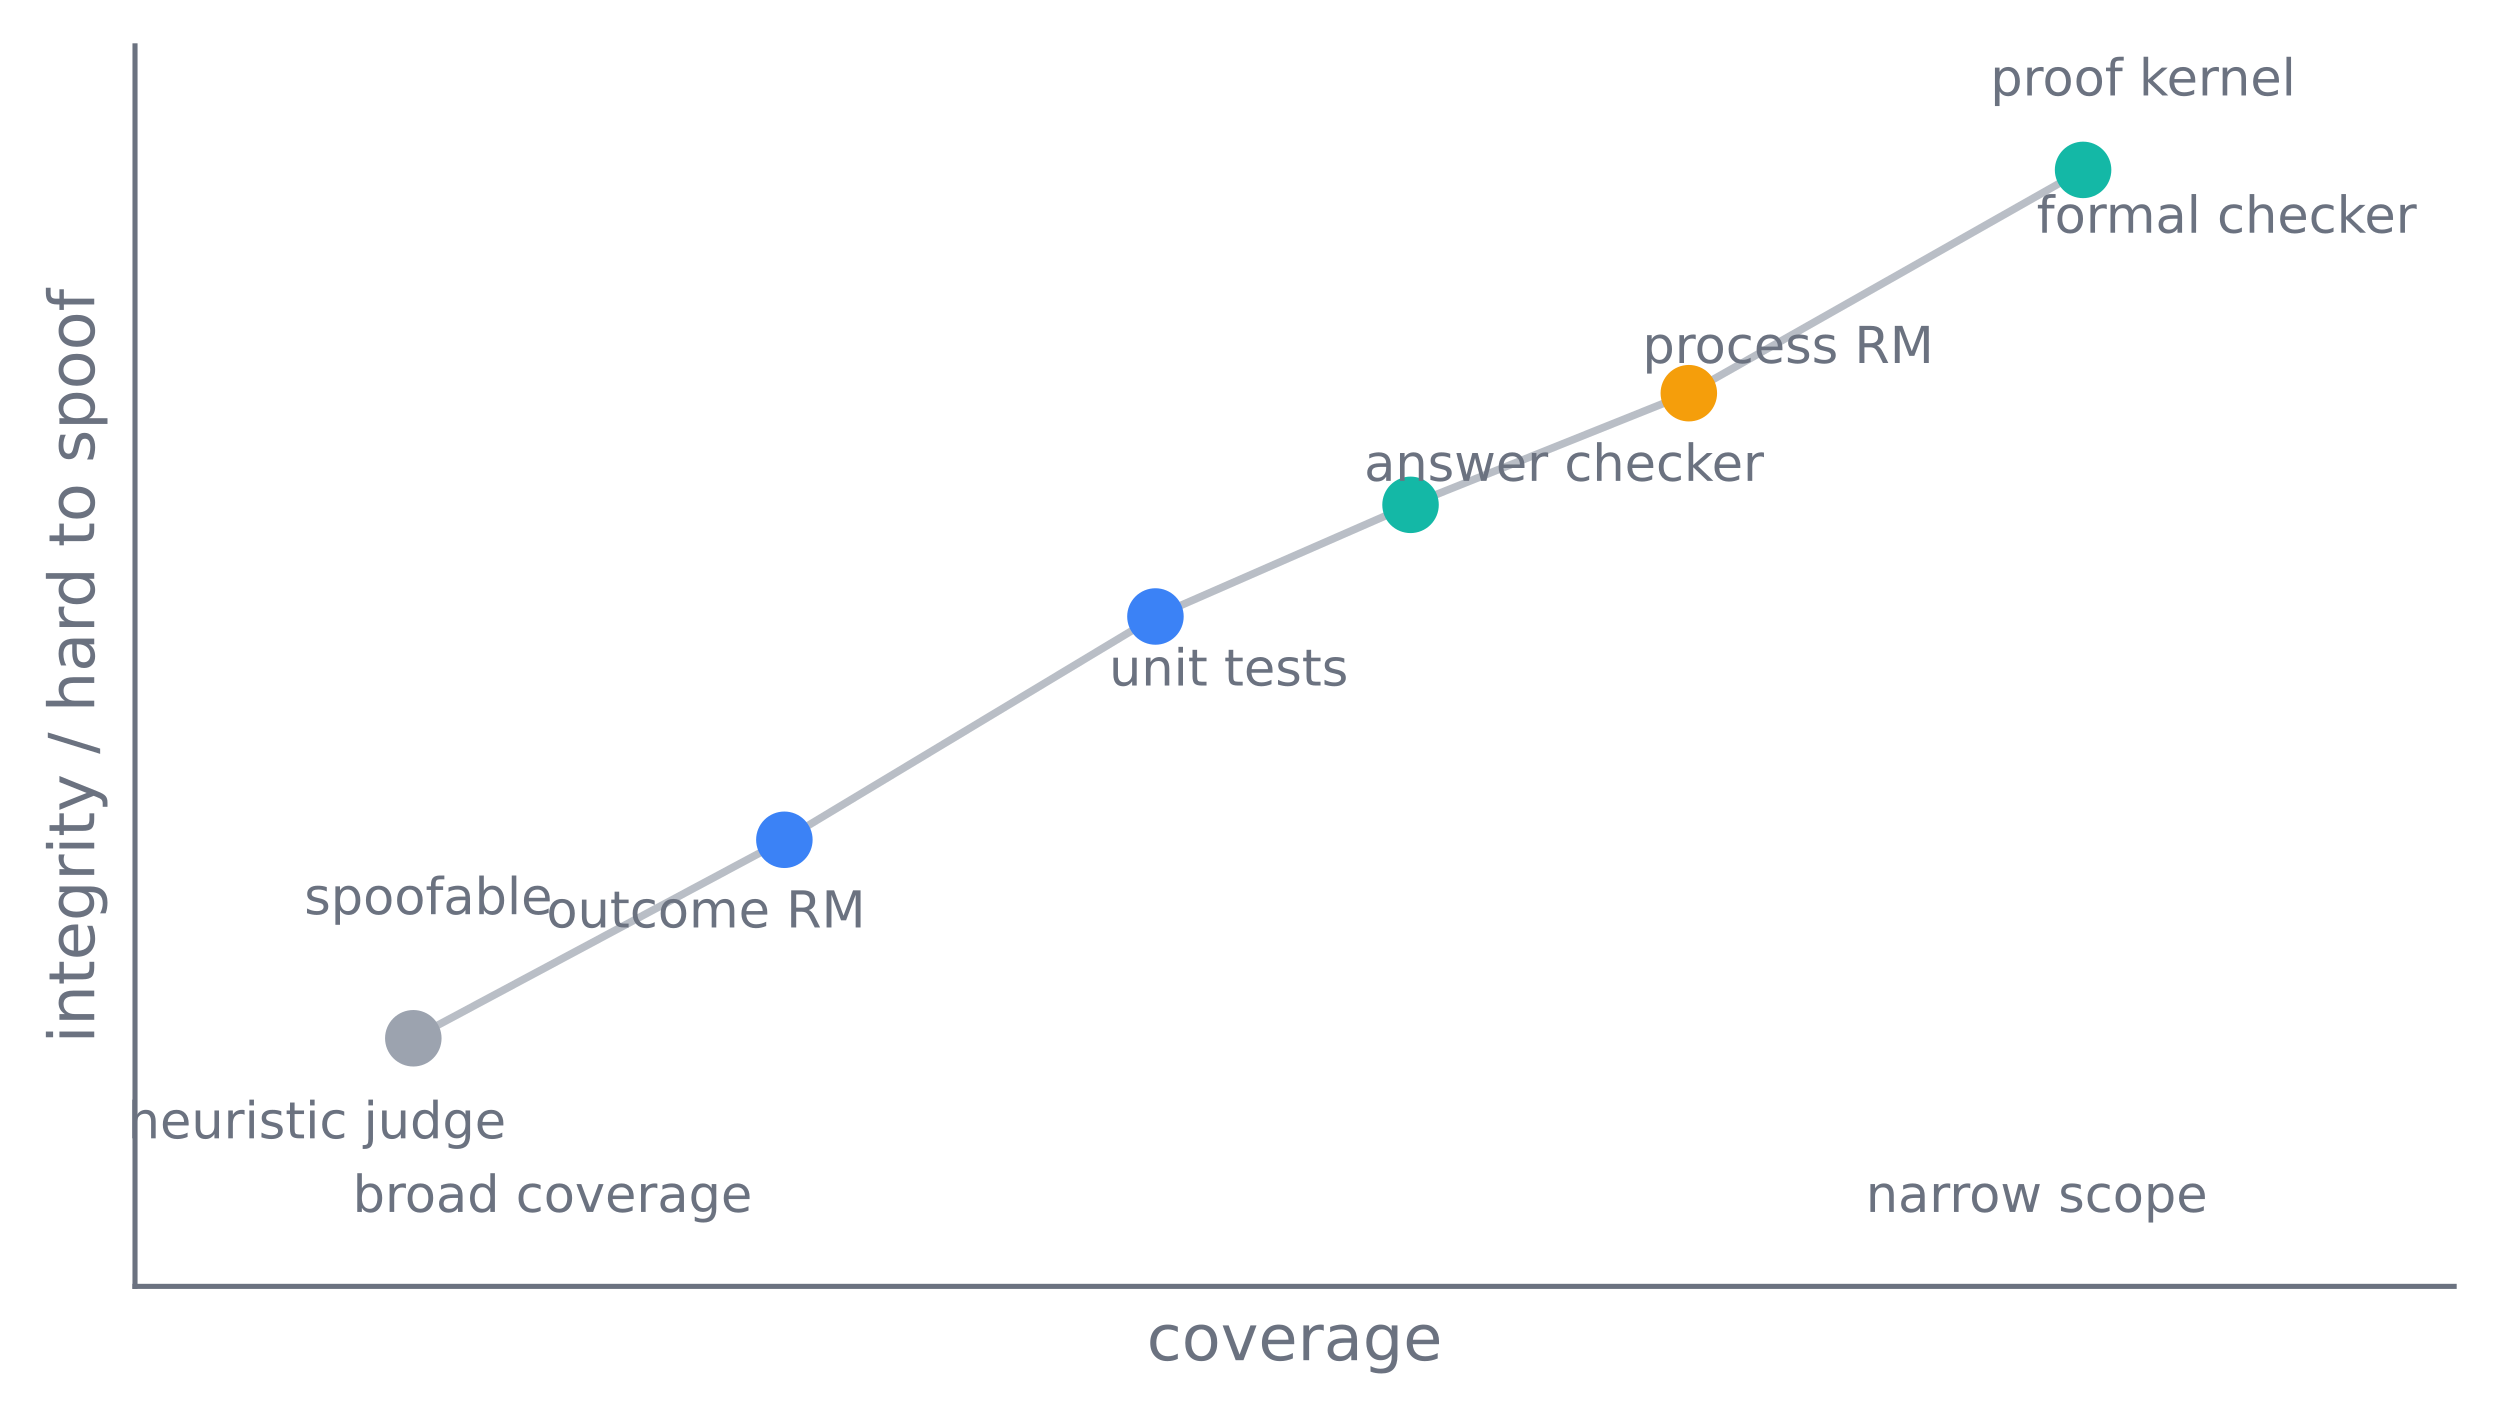
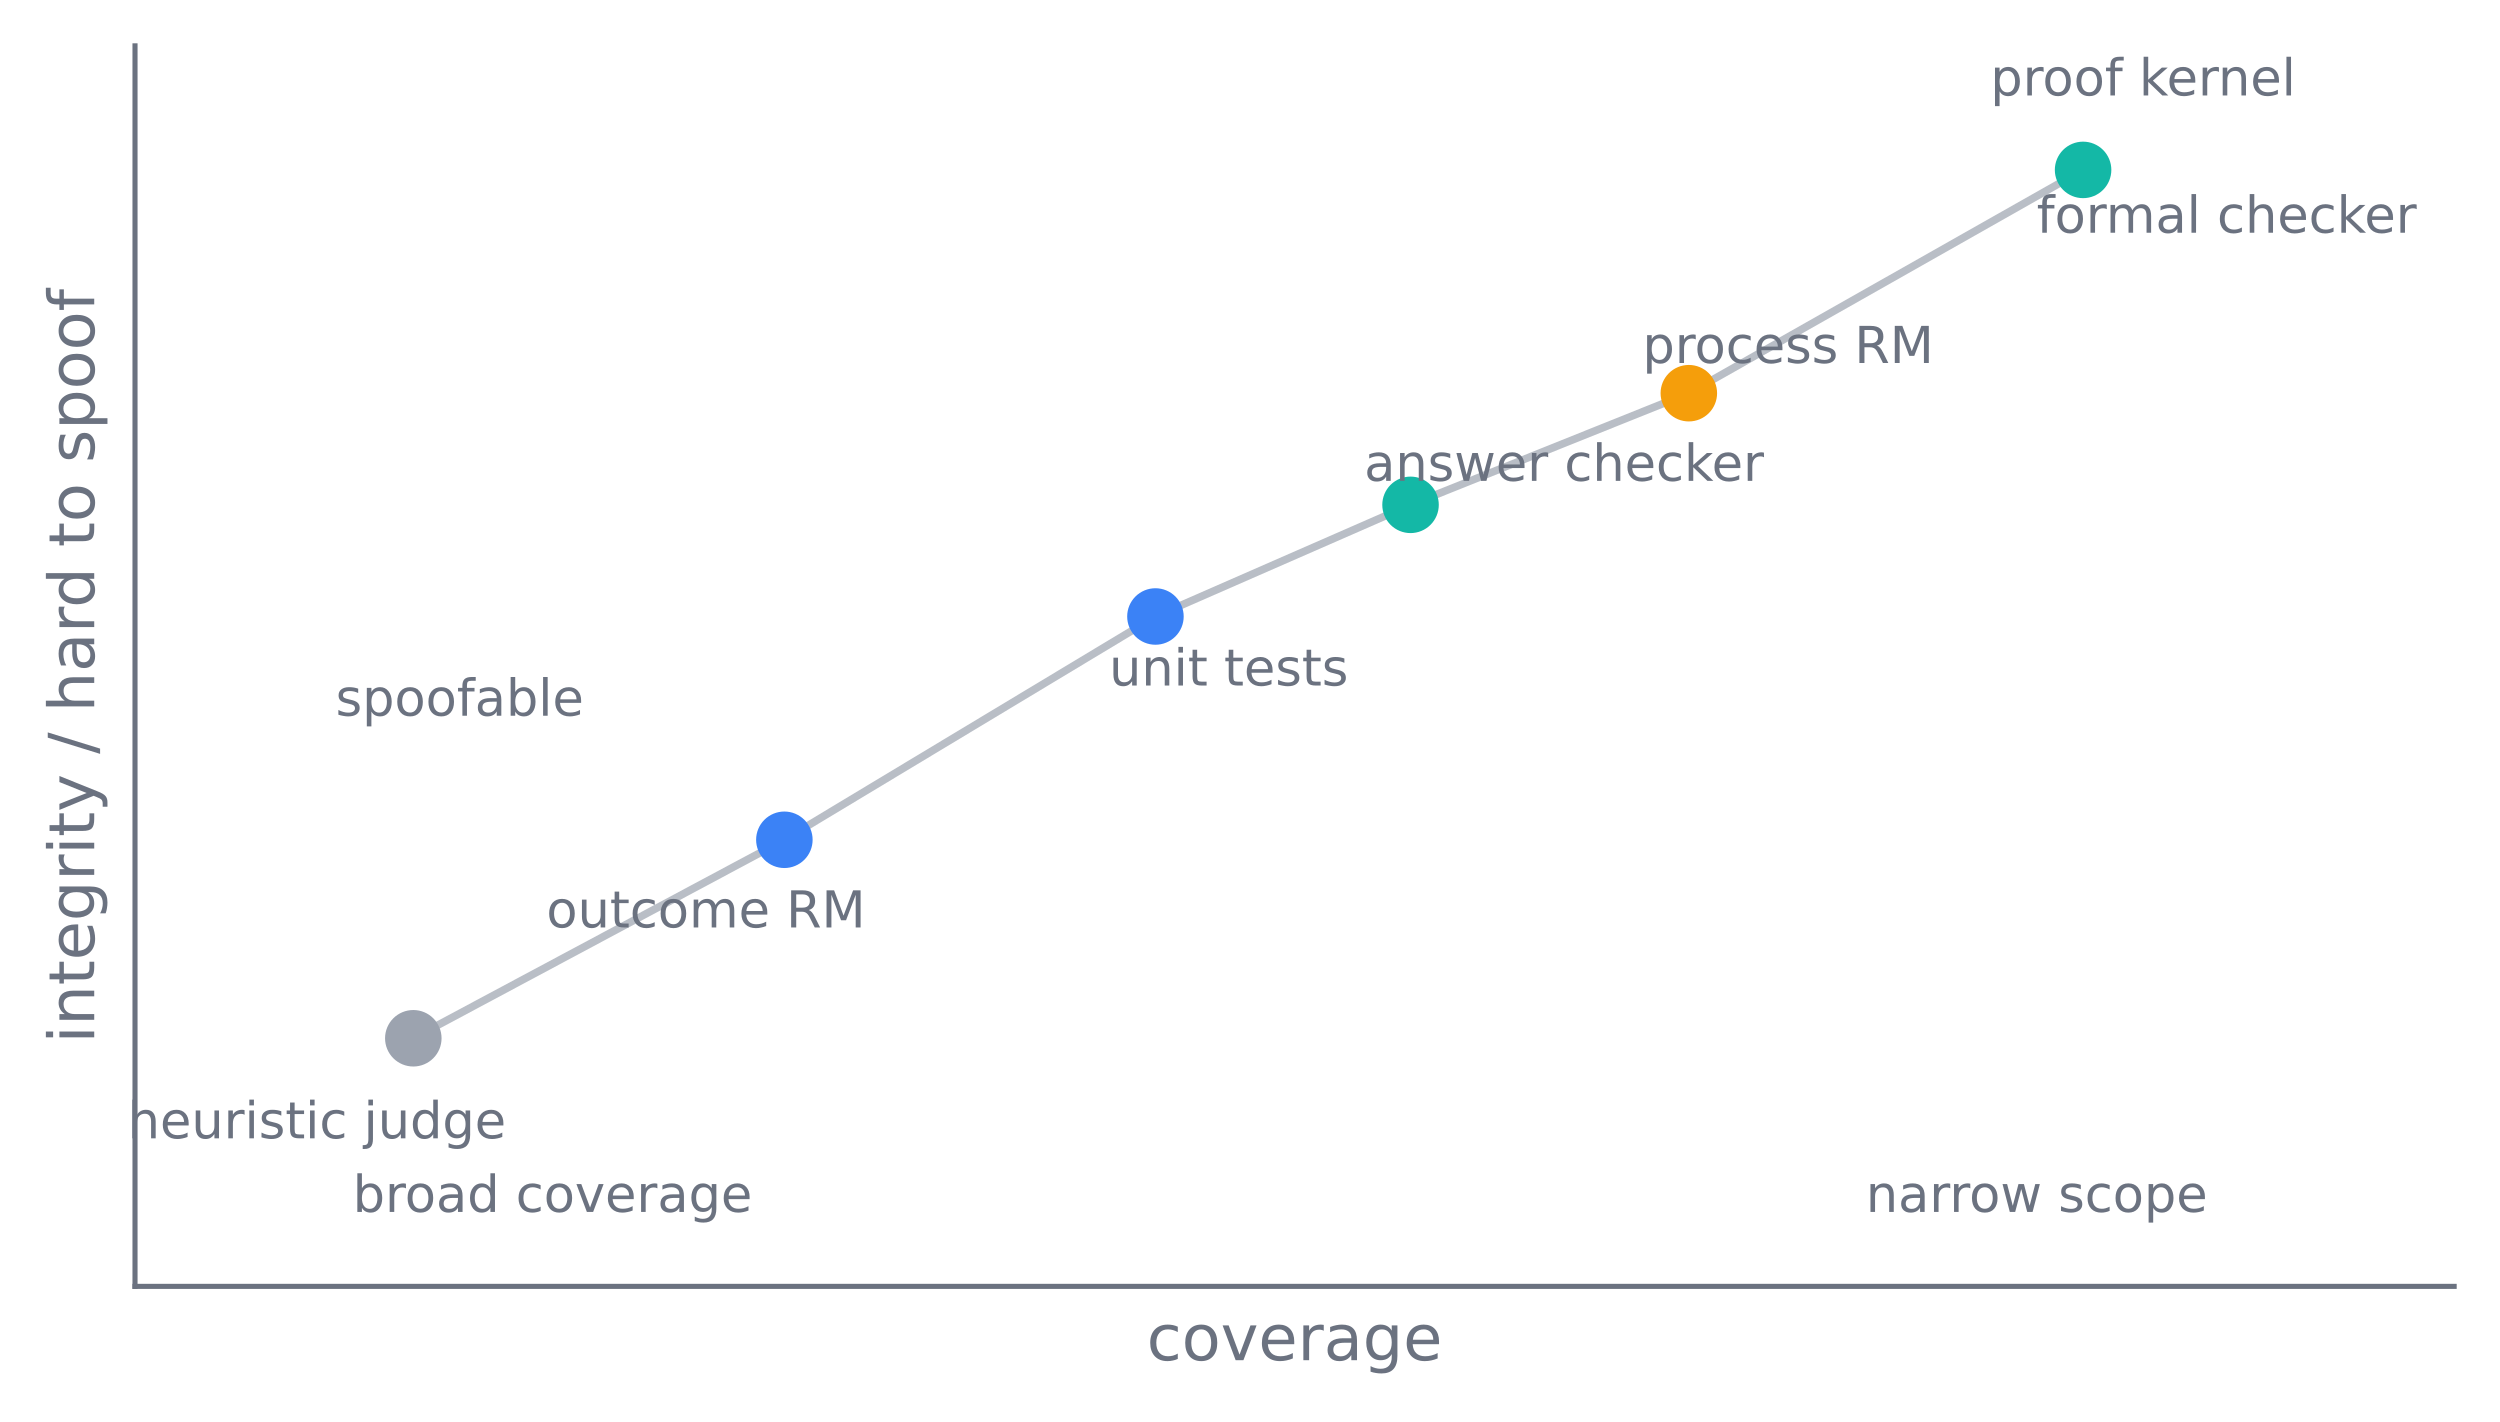
<svg xmlns="http://www.w3.org/2000/svg" xmlns:xlink="http://www.w3.org/1999/xlink" width="392.578pt" height="223.2pt" viewBox="0 0 392.578 223.2" version="1.1">
  <defs>
    <style type="text/css">*{stroke-linejoin: round; stroke-linecap: butt}</style>
  </defs>
  <g id="figure_1">
    <g id="patch_1">
      <path d="M -0 223.2 L 392.578 223.2 L 392.578 -0 L -0 -0 L -0 223.2 z " style="fill: none" />
    </g>
    <g id="axes_1">
      <g id="patch_2">
        <path d="M 21.201 202 L 385.378 202 L 385.378 7.2 L 21.201 7.2 L 21.201 202 z " style="fill: none" />
      </g>
      <g id="matplotlib.axis_1">
        <g id="text_1">
-           <g style="fill: #6b7280" transform="translate(180.0744 213.5977) scale(0.1 -0.1)">
-             <defs>
-               <path id="DejaVuSans-46" d="M 3122 3366 L 3122 2828 Q 2878 2963 2633 3030 Q 2388 3097 2138 3097 Q 1578 3097 1268 2742 Q 959 2388 959 1747 Q 959 1106 1268 751 Q 1578 397 2138 397 Q 2388 397 2633 464 Q 2878 531 3122 666 L 3122 134 Q 2881 22 2623 -34 Q 2366 -91 2075 -91 Q 1284 -91 818 406 Q 353 903 353 1747 Q 353 2603 823 3093 Q 1294 3584 2113 3584 Q 2378 3584 2631 3529 Q 2884 3475 3122 3366 z " transform="scale(0.015625)" />
-               <path id="DejaVuSans-52" d="M 1959 3097 Q 1497 3097 1228 2736 Q 959 2375 959 1747 Q 959 1119 1226 758 Q 1494 397 1959 397 Q 2419 397 2687 759 Q 2956 1122 2956 1747 Q 2956 2369 2687 2733 Q 2419 3097 1959 3097 z M 1959 3584 Q 2709 3584 3137 3096 Q 3566 2609 3566 1747 Q 3566 888 3137 398 Q 2709 -91 1959 -91 Q 1206 -91 779 398 Q 353 888 353 1747 Q 353 2609 779 3096 Q 1206 3584 1959 3584 z " transform="scale(0.015625)" />
-               <path id="DejaVuSans-59" d="M 191 3500 L 800 3500 L 1894 563 L 2988 3500 L 3597 3500 L 2284 0 L 1503 0 L 191 3500 z " transform="scale(0.015625)" />
-               <path id="DejaVuSans-48" d="M 3597 1894 L 3597 1613 L 953 1613 Q 991 1019 1311 708 Q 1631 397 2203 397 Q 2534 397 2845 478 Q 3156 559 3463 722 L 3463 178 Q 3153 47 2828 -22 Q 2503 -91 2169 -91 Q 1331 -91 842 396 Q 353 884 353 1716 Q 353 2575 817 3079 Q 1281 3584 2069 3584 Q 2775 3584 3186 3129 Q 3597 2675 3597 1894 z M 3022 2063 Q 3016 2534 2758 2815 Q 2500 3097 2075 3097 Q 1594 3097 1305 2825 Q 1016 2553 972 2059 L 3022 2063 z " transform="scale(0.015625)" />
-               <path id="DejaVuSans-55" d="M 2631 2963 Q 2534 3019 2420 3045 Q 2306 3072 2169 3072 Q 1681 3072 1420 2755 Q 1159 2438 1159 1844 L 1159 0 L 581 0 L 581 3500 L 1159 3500 L 1159 2956 Q 1341 3275 1631 3429 Q 1922 3584 2338 3584 Q 2397 3584 2469 3576 Q 2541 3569 2628 3553 L 2631 2963 z " transform="scale(0.015625)" />
-               <path id="DejaVuSans-44" d="M 2194 1759 Q 1497 1759 1228 1600 Q 959 1441 959 1056 Q 959 750 1161 570 Q 1363 391 1709 391 Q 2188 391 2477 730 Q 2766 1069 2766 1631 L 2766 1759 L 2194 1759 z M 3341 1997 L 3341 0 L 2766 0 L 2766 531 Q 2569 213 2275 61 Q 1981 -91 1556 -91 Q 1019 -91 701 211 Q 384 513 384 1019 Q 384 1609 779 1909 Q 1175 2209 1959 2209 L 2766 2209 L 2766 2266 Q 2766 2663 2505 2880 Q 2244 3097 1772 3097 Q 1472 3097 1187 3025 Q 903 2953 641 2809 L 641 3341 Q 956 3463 1253 3523 Q 1550 3584 1831 3584 Q 2591 3584 2966 3190 Q 3341 2797 3341 1997 z " transform="scale(0.015625)" />
-               <path id="DejaVuSans-4a" d="M 2906 1791 Q 2906 2416 2648 2759 Q 2391 3103 1925 3103 Q 1463 3103 1205 2759 Q 947 2416 947 1791 Q 947 1169 1205 825 Q 1463 481 1925 481 Q 2391 481 2648 825 Q 2906 1169 2906 1791 z M 3481 434 Q 3481 -459 3084 -895 Q 2688 -1331 1869 -1331 Q 1566 -1331 1297 -1286 Q 1028 -1241 775 -1147 L 775 -588 Q 1028 -725 1275 -790 Q 1522 -856 1778 -856 Q 2344 -856 2625 -561 Q 2906 -266 2906 331 L 2906 616 Q 2728 306 2450 153 Q 2172 0 1784 0 Q 1141 0 747 490 Q 353 981 353 1791 Q 353 2603 747 3093 Q 1141 3584 1784 3584 Q 2172 3584 2450 3431 Q 2728 3278 2906 2969 L 2906 3500 L 3481 3500 L 3481 434 z " transform="scale(0.015625)" />
-             </defs>
-             <use xlink:href="#DejaVuSans-46" />
-             <use xlink:href="#DejaVuSans-52" transform="translate(54.98438 0)" />
-             <use xlink:href="#DejaVuSans-59" transform="translate(116.1719 0)" />
-             <use xlink:href="#DejaVuSans-48" transform="translate(175.3594 0)" />
-             <use xlink:href="#DejaVuSans-55" transform="translate(236.8906 0)" />
-             <use xlink:href="#DejaVuSans-44" transform="translate(278 0)" />
-             <use xlink:href="#DejaVuSans-4a" transform="translate(339.2812 0)" />
-             <use xlink:href="#DejaVuSans-48" transform="translate(402.7656 0)" />
-           </g>
+           <text style="font-size: 10px; font-family: 'DejaVu Sans', 'Bitstream Vera Sans', 'Computer Modern Sans Serif', 'Lucida Grande', 'Verdana', 'Geneva', 'Lucid', 'Arial', 'Helvetica', 'Avant Garde', sans-serif; text-anchor: middle; fill: #6b7280" x="203.289" y="213.598" transform="rotate(-0 203.2892 213.5977)">coverage</text>
        </g>
      </g>
      <g id="matplotlib.axis_2">
        <g id="text_2">
-           <g style="fill: #6b7280" transform="translate(14.79844 163.8258) rotate(-90) scale(0.1 -0.1)">
-             <defs>
-               <path id="DejaVuSans-4c" d="M 603 3500 L 1178 3500 L 1178 0 L 603 0 L 603 3500 z M 603 4863 L 1178 4863 L 1178 4134 L 603 4134 L 603 4863 z " transform="scale(0.015625)" />
-               <path id="DejaVuSans-51" d="M 3513 2113 L 3513 0 L 2938 0 L 2938 2094 Q 2938 2591 2744 2837 Q 2550 3084 2163 3084 Q 1697 3084 1428 2787 Q 1159 2491 1159 1978 L 1159 0 L 581 0 L 581 3500 L 1159 3500 L 1159 2956 Q 1366 3272 1645 3428 Q 1925 3584 2291 3584 Q 2894 3584 3203 3211 Q 3513 2838 3513 2113 z " transform="scale(0.015625)" />
-               <path id="DejaVuSans-57" d="M 1172 4494 L 1172 3500 L 2356 3500 L 2356 3053 L 1172 3053 L 1172 1153 Q 1172 725 1289 603 Q 1406 481 1766 481 L 2356 481 L 2356 0 L 1766 0 Q 1100 0 847 248 Q 594 497 594 1153 L 594 3053 L 172 3053 L 172 3500 L 594 3500 L 594 4494 L 1172 4494 z " transform="scale(0.015625)" />
-               <path id="DejaVuSans-5c" d="M 2059 -325 Q 1816 -950 1584 -1140 Q 1353 -1331 966 -1331 L 506 -1331 L 506 -850 L 844 -850 Q 1081 -850 1212 -737 Q 1344 -625 1503 -206 L 1606 56 L 191 3500 L 800 3500 L 1894 763 L 2988 3500 L 3597 3500 L 2059 -325 z " transform="scale(0.015625)" />
-               <path id="DejaVuSans-3" transform="scale(0.015625)" />
-               <path id="DejaVuSans-12" d="M 1625 4666 L 2156 4666 L 531 -594 L 0 -594 L 1625 4666 z " transform="scale(0.015625)" />
-               <path id="DejaVuSans-4b" d="M 3513 2113 L 3513 0 L 2938 0 L 2938 2094 Q 2938 2591 2744 2837 Q 2550 3084 2163 3084 Q 1697 3084 1428 2787 Q 1159 2491 1159 1978 L 1159 0 L 581 0 L 581 4863 L 1159 4863 L 1159 2956 Q 1366 3272 1645 3428 Q 1925 3584 2291 3584 Q 2894 3584 3203 3211 Q 3513 2838 3513 2113 z " transform="scale(0.015625)" />
-               <path id="DejaVuSans-47" d="M 2906 2969 L 2906 4863 L 3481 4863 L 3481 0 L 2906 0 L 2906 525 Q 2725 213 2448 61 Q 2172 -91 1784 -91 Q 1150 -91 751 415 Q 353 922 353 1747 Q 353 2572 751 3078 Q 1150 3584 1784 3584 Q 2172 3584 2448 3432 Q 2725 3281 2906 2969 z M 947 1747 Q 947 1113 1208 752 Q 1469 391 1925 391 Q 2381 391 2643 752 Q 2906 1113 2906 1747 Q 2906 2381 2643 2742 Q 2381 3103 1925 3103 Q 1469 3103 1208 2742 Q 947 2381 947 1747 z " transform="scale(0.015625)" />
-               <path id="DejaVuSans-56" d="M 2834 3397 L 2834 2853 Q 2591 2978 2328 3040 Q 2066 3103 1784 3103 Q 1356 3103 1142 2972 Q 928 2841 928 2578 Q 928 2378 1081 2264 Q 1234 2150 1697 2047 L 1894 2003 Q 2506 1872 2764 1633 Q 3022 1394 3022 966 Q 3022 478 2636 193 Q 2250 -91 1575 -91 Q 1294 -91 989 -36 Q 684 19 347 128 L 347 722 Q 666 556 975 473 Q 1284 391 1588 391 Q 1994 391 2212 530 Q 2431 669 2431 922 Q 2431 1156 2273 1281 Q 2116 1406 1581 1522 L 1381 1569 Q 847 1681 609 1914 Q 372 2147 372 2553 Q 372 3047 722 3315 Q 1072 3584 1716 3584 Q 2034 3584 2315 3537 Q 2597 3491 2834 3397 z " transform="scale(0.015625)" />
-               <path id="DejaVuSans-53" d="M 1159 525 L 1159 -1331 L 581 -1331 L 581 3500 L 1159 3500 L 1159 2969 Q 1341 3281 1617 3432 Q 1894 3584 2278 3584 Q 2916 3584 3314 3078 Q 3713 2572 3713 1747 Q 3713 922 3314 415 Q 2916 -91 2278 -91 Q 1894 -91 1617 61 Q 1341 213 1159 525 z M 3116 1747 Q 3116 2381 2855 2742 Q 2594 3103 2138 3103 Q 1681 3103 1420 2742 Q 1159 2381 1159 1747 Q 1159 1113 1420 752 Q 1681 391 2138 391 Q 2594 391 2855 752 Q 3116 1113 3116 1747 z " transform="scale(0.015625)" />
-               <path id="DejaVuSans-49" d="M 2375 4863 L 2375 4384 L 1825 4384 Q 1516 4384 1395 4259 Q 1275 4134 1275 3809 L 1275 3500 L 2222 3500 L 2222 3053 L 1275 3053 L 1275 0 L 697 0 L 697 3053 L 147 3053 L 147 3500 L 697 3500 L 697 3744 Q 697 4328 969 4595 Q 1241 4863 1831 4863 L 2375 4863 z " transform="scale(0.015625)" />
-             </defs>
-             <use xlink:href="#DejaVuSans-4c" />
-             <use xlink:href="#DejaVuSans-51" transform="translate(27.78125 0)" />
-             <use xlink:href="#DejaVuSans-57" transform="translate(91.15625 0)" />
-             <use xlink:href="#DejaVuSans-48" transform="translate(130.3594 0)" />
-             <use xlink:href="#DejaVuSans-4a" transform="translate(191.8906 0)" />
-             <use xlink:href="#DejaVuSans-55" transform="translate(255.375 0)" />
-             <use xlink:href="#DejaVuSans-4c" transform="translate(296.4844 0)" />
-             <use xlink:href="#DejaVuSans-57" transform="translate(324.2656 0)" />
-             <use xlink:href="#DejaVuSans-5c" transform="translate(363.4688 0)" />
-             <use xlink:href="#DejaVuSans-3" transform="translate(422.6562 0)" />
-             <use xlink:href="#DejaVuSans-12" transform="translate(454.4375 0)" />
-             <use xlink:href="#DejaVuSans-3" transform="translate(488.125 0)" />
-             <use xlink:href="#DejaVuSans-4b" transform="translate(519.9062 0)" />
-             <use xlink:href="#DejaVuSans-44" transform="translate(583.2812 0)" />
-             <use xlink:href="#DejaVuSans-55" transform="translate(644.5625 0)" />
-             <use xlink:href="#DejaVuSans-47" transform="translate(683.9219 0)" />
-             <use xlink:href="#DejaVuSans-3" transform="translate(747.4062 0)" />
-             <use xlink:href="#DejaVuSans-57" transform="translate(779.1875 0)" />
-             <use xlink:href="#DejaVuSans-52" transform="translate(818.3906 0)" />
-             <use xlink:href="#DejaVuSans-3" transform="translate(879.5781 0)" />
-             <use xlink:href="#DejaVuSans-56" transform="translate(911.3594 0)" />
-             <use xlink:href="#DejaVuSans-53" transform="translate(963.4531 0)" />
-             <use xlink:href="#DejaVuSans-52" transform="translate(1026.938 0)" />
-             <use xlink:href="#DejaVuSans-52" transform="translate(1088.125 0)" />
-             <use xlink:href="#DejaVuSans-49" transform="translate(1149.312 0)" />
-           </g>
+           <text style="font-size: 10px; font-family: 'DejaVu Sans', 'Bitstream Vera Sans', 'Computer Modern Sans Serif', 'Lucida Grande', 'Verdana', 'Geneva', 'Lucid', 'Arial', 'Helvetica', 'Avant Garde', sans-serif; text-anchor: middle; fill: #6b7280" x="14.798" y="104.6" transform="rotate(-90 14.79844 104.6)">integrity / hard to spoof</text>
        </g>
      </g>
      <g id="line2d_1">
-         <path d="M 64.902 163.04 L 123.17 131.872 L 181.439 96.808 L 221.498 79.276 L 265.199 61.744 L 327.109 26.68 " clip-path="url(#pa029381578)" style="fill: none; stroke: #9ca3af; stroke-opacity: 0.7; stroke-width: 1.2; stroke-linecap: square" />
+         <path d="M 64.902 163.04 L 123.17 131.872 L 181.439 96.808 L 221.498 79.276 L 265.199 61.744 L 327.109 26.68 " clip-path="url(#p910c1da4b9)" style="fill: none; stroke: #9ca3af; stroke-opacity: 0.7; stroke-width: 1.2; stroke-linecap: square" />
      </g>
      <g id="patch_3">
        <path d="M 21.201 202 L 21.201 7.2 " style="fill: none; stroke: #6b7280; stroke-width: 0.8; stroke-linejoin: miter; stroke-linecap: square" />
      </g>
      <g id="patch_4">
        <path d="M 21.201 202 L 385.378 202 " style="fill: none; stroke: #6b7280; stroke-width: 0.8; stroke-linejoin: miter; stroke-linecap: square" />
      </g>
      <g id="PathCollection_1">
        <defs>
-           <path id="m7e5fd6d8e4" d="M 0 3.937 C 1.044 3.937 2.046 3.522 2.784 2.784 C 3.522 2.046 3.937 1.044 3.937 0 C 3.937 -1.044 3.522 -2.046 2.784 -2.784 C 2.046 -3.522 1.044 -3.937 0 -3.937 C -1.044 -3.937 -2.046 -3.522 -2.784 -2.784 C -3.522 -2.046 -3.937 -1.044 -3.937 0 C -3.937 1.044 -3.522 2.046 -2.784 2.784 C -2.046 3.522 -1.044 3.937 0 3.937 z " style="stroke: #9ca3af" />
+           <path id="m63668a9270" d="M 0 3.937 C 1.044 3.937 2.046 3.522 2.784 2.784 C 3.522 2.046 3.937 1.044 3.937 0 C 3.937 -1.044 3.522 -2.046 2.784 -2.784 C 2.046 -3.522 1.044 -3.937 0 -3.937 C -1.044 -3.937 -2.046 -3.522 -2.784 -2.784 C -3.522 -2.046 -3.937 -1.044 -3.937 0 C -3.937 1.044 -3.522 2.046 -2.784 2.784 C -2.046 3.522 -1.044 3.937 0 3.937 z " style="stroke: #9ca3af" />
        </defs>
-         <g clip-path="url(#pa029381578)">
-           <use xlink:href="#m7e5fd6d8e4" x="64.902" y="163.04" style="fill: #9ca3af; stroke: #9ca3af" />
+         <g clip-path="url(#p910c1da4b9)">
+           <use xlink:href="#m63668a9270" x="64.902" y="163.04" style="fill: #9ca3af; stroke: #9ca3af" />
        </g>
      </g>
      <g id="text_3">
-         <g style="fill: #6b7280" transform="translate(20.05533 178.7544) scale(0.08 -0.08)">
-           <defs>
-             <path id="DejaVuSans-58" d="M 544 1381 L 544 3500 L 1119 3500 L 1119 1403 Q 1119 906 1312 657 Q 1506 409 1894 409 Q 2359 409 2629 706 Q 2900 1003 2900 1516 L 2900 3500 L 3475 3500 L 3475 0 L 2900 0 L 2900 538 Q 2691 219 2414 64 Q 2138 -91 1772 -91 Q 1169 -91 856 284 Q 544 659 544 1381 z M 1991 3584 L 1991 3584 z " transform="scale(0.015625)" />
-             <path id="DejaVuSans-4d" d="M 603 3500 L 1178 3500 L 1178 -63 Q 1178 -731 923 -1031 Q 669 -1331 103 -1331 L -116 -1331 L -116 -844 L 38 -844 Q 366 -844 484 -692 Q 603 -541 603 -63 L 603 3500 z M 603 4863 L 1178 4863 L 1178 4134 L 603 4134 L 603 4863 z " transform="scale(0.015625)" />
-           </defs>
-           <use xlink:href="#DejaVuSans-4b" />
-           <use xlink:href="#DejaVuSans-48" transform="translate(63.375 0)" />
-           <use xlink:href="#DejaVuSans-58" transform="translate(124.9062 0)" />
-           <use xlink:href="#DejaVuSans-55" transform="translate(188.2812 0)" />
-           <use xlink:href="#DejaVuSans-4c" transform="translate(229.3906 0)" />
-           <use xlink:href="#DejaVuSans-56" transform="translate(257.1719 0)" />
-           <use xlink:href="#DejaVuSans-57" transform="translate(309.2656 0)" />
-           <use xlink:href="#DejaVuSans-4c" transform="translate(348.4688 0)" />
-           <use xlink:href="#DejaVuSans-46" transform="translate(376.25 0)" />
-           <use xlink:href="#DejaVuSans-3" transform="translate(431.2344 0)" />
-           <use xlink:href="#DejaVuSans-4d" transform="translate(463.0156 0)" />
-           <use xlink:href="#DejaVuSans-58" transform="translate(490.7969 0)" />
-           <use xlink:href="#DejaVuSans-47" transform="translate(554.1719 0)" />
-           <use xlink:href="#DejaVuSans-4a" transform="translate(617.6562 0)" />
-           <use xlink:href="#DejaVuSans-48" transform="translate(681.1406 0)" />
-         </g>
+         <text style="font-size: 8px; font-family: 'DejaVu Sans', 'Bitstream Vera Sans', 'Computer Modern Sans Serif', 'Lucida Grande', 'Verdana', 'Geneva', 'Lucid', 'Arial', 'Helvetica', 'Avant Garde', sans-serif; text-anchor: end; fill: #6b7280" x="79.469" y="178.754" transform="rotate(-0 79.46908 178.7544)">heuristic judge</text>
      </g>
      <g id="PathCollection_2">
        <defs>
-           <path id="m65416be6f4" d="M 0 3.937 C 1.044 3.937 2.046 3.522 2.784 2.784 C 3.522 2.046 3.937 1.044 3.937 0 C 3.937 -1.044 3.522 -2.046 2.784 -2.784 C 2.046 -3.522 1.044 -3.937 0 -3.937 C -1.044 -3.937 -2.046 -3.522 -2.784 -2.784 C -3.522 -2.046 -3.937 -1.044 -3.937 0 C -3.937 1.044 -3.522 2.046 -2.784 2.784 C -2.046 3.522 -1.044 3.937 0 3.937 z " style="stroke: #3b82f6" />
+           <path id="ma340ace91d" d="M 0 3.937 C 1.044 3.937 2.046 3.522 2.784 2.784 C 3.522 2.046 3.937 1.044 3.937 0 C 3.937 -1.044 3.522 -2.046 2.784 -2.784 C 2.046 -3.522 1.044 -3.937 0 -3.937 C -1.044 -3.937 -2.046 -3.522 -2.784 -2.784 C -3.522 -2.046 -3.937 -1.044 -3.937 0 C -3.937 1.044 -3.522 2.046 -2.784 2.784 C -2.046 3.522 -1.044 3.937 0 3.937 z " style="stroke: #3b82f6" />
        </defs>
-         <g clip-path="url(#pa029381578)">
-           <use xlink:href="#m65416be6f4" x="123.17" y="131.872" style="fill: #3b82f6; stroke: #3b82f6" />
+         <g clip-path="url(#p910c1da4b9)">
+           <use xlink:href="#ma340ace91d" x="123.17" y="131.872" style="fill: #3b82f6; stroke: #3b82f6" />
        </g>
      </g>
      <g id="text_4">
-         <g style="fill: #6b7280" transform="translate(85.80275 145.6381) scale(0.08 -0.08)">
-           <defs>
-             <path id="DejaVuSans-50" d="M 3328 2828 Q 3544 3216 3844 3400 Q 4144 3584 4550 3584 Q 5097 3584 5394 3201 Q 5691 2819 5691 2113 L 5691 0 L 5113 0 L 5113 2094 Q 5113 2597 4934 2840 Q 4756 3084 4391 3084 Q 3944 3084 3684 2787 Q 3425 2491 3425 1978 L 3425 0 L 2847 0 L 2847 2094 Q 2847 2600 2669 2842 Q 2491 3084 2119 3084 Q 1678 3084 1418 2786 Q 1159 2488 1159 1978 L 1159 0 L 581 0 L 581 3500 L 1159 3500 L 1159 2956 Q 1356 3278 1631 3431 Q 1906 3584 2284 3584 Q 2666 3584 2933 3390 Q 3200 3197 3328 2828 z " transform="scale(0.015625)" />
-             <path id="DejaVuSans-35" d="M 2841 2188 Q 3044 2119 3236 1894 Q 3428 1669 3622 1275 L 4263 0 L 3584 0 L 2988 1197 Q 2756 1666 2539 1819 Q 2322 1972 1947 1972 L 1259 1972 L 1259 0 L 628 0 L 628 4666 L 2053 4666 Q 2853 4666 3247 4331 Q 3641 3997 3641 3322 Q 3641 2881 3436 2590 Q 3231 2300 2841 2188 z M 1259 4147 L 1259 2491 L 2053 2491 Q 2509 2491 2742 2702 Q 2975 2913 2975 3322 Q 2975 3731 2742 3939 Q 2509 4147 2053 4147 L 1259 4147 z " transform="scale(0.015625)" />
-             <path id="DejaVuSans-30" d="M 628 4666 L 1569 4666 L 2759 1491 L 3956 4666 L 4897 4666 L 4897 0 L 4281 0 L 4281 4097 L 3078 897 L 2444 897 L 1241 4097 L 1241 0 L 628 0 L 628 4666 z " transform="scale(0.015625)" />
-           </defs>
-           <use xlink:href="#DejaVuSans-52" />
-           <use xlink:href="#DejaVuSans-58" transform="translate(61.1875 0)" />
-           <use xlink:href="#DejaVuSans-57" transform="translate(124.5625 0)" />
-           <use xlink:href="#DejaVuSans-46" transform="translate(163.7656 0)" />
-           <use xlink:href="#DejaVuSans-52" transform="translate(218.75 0)" />
-           <use xlink:href="#DejaVuSans-50" transform="translate(279.9375 0)" />
-           <use xlink:href="#DejaVuSans-48" transform="translate(377.3438 0)" />
-           <use xlink:href="#DejaVuSans-3" transform="translate(438.875 0)" />
-           <use xlink:href="#DejaVuSans-35" transform="translate(470.6562 0)" />
-           <use xlink:href="#DejaVuSans-30" transform="translate(540.1406 0)" />
-         </g>
+         <text style="font-size: 8px; font-family: 'DejaVu Sans', 'Bitstream Vera Sans', 'Computer Modern Sans Serif', 'Lucida Grande', 'Verdana', 'Geneva', 'Lucid', 'Arial', 'Helvetica', 'Avant Garde', sans-serif; text-anchor: end; fill: #6b7280" x="135.916" y="145.638" transform="rotate(-0 135.9165 145.6381)">outcome RM</text>
      </g>
      <g id="PathCollection_3">
-         <g clip-path="url(#pa029381578)">
-           <use xlink:href="#m65416be6f4" x="181.439" y="96.808" style="fill: #3b82f6; stroke: #3b82f6" />
+         <g clip-path="url(#p910c1da4b9)">
+           <use xlink:href="#ma340ace91d" x="181.439" y="96.808" style="fill: #3b82f6; stroke: #3b82f6" />
        </g>
      </g>
      <g id="text_5">
-         <g style="fill: #6b7280" transform="translate(174.1551 107.6524) scale(0.08 -0.08)">
-           <use xlink:href="#DejaVuSans-58" />
-           <use xlink:href="#DejaVuSans-51" transform="translate(63.375 0)" />
-           <use xlink:href="#DejaVuSans-4c" transform="translate(126.75 0)" />
-           <use xlink:href="#DejaVuSans-57" transform="translate(154.5312 0)" />
-           <use xlink:href="#DejaVuSans-3" transform="translate(193.7344 0)" />
-           <use xlink:href="#DejaVuSans-57" transform="translate(225.5156 0)" />
-           <use xlink:href="#DejaVuSans-48" transform="translate(264.7188 0)" />
-           <use xlink:href="#DejaVuSans-56" transform="translate(326.25 0)" />
-           <use xlink:href="#DejaVuSans-57" transform="translate(378.3438 0)" />
-           <use xlink:href="#DejaVuSans-56" transform="translate(417.5469 0)" />
-         </g>
+         <text style="font-size: 8px; font-family: 'DejaVu Sans', 'Bitstream Vera Sans', 'Computer Modern Sans Serif', 'Lucida Grande', 'Verdana', 'Geneva', 'Lucid', 'Arial', 'Helvetica', 'Avant Garde', sans-serif; text-anchor: start; fill: #6b7280" x="174.155" y="107.652" transform="rotate(-0 174.1551 107.6524)">unit tests</text>
      </g>
      <g id="PathCollection_4">
        <defs>
-           <path id="ma1c847fc89" d="M 0 3.937 C 1.044 3.937 2.046 3.522 2.784 2.784 C 3.522 2.046 3.937 1.044 3.937 0 C 3.937 -1.044 3.522 -2.046 2.784 -2.784 C 2.046 -3.522 1.044 -3.937 0 -3.937 C -1.044 -3.937 -2.046 -3.522 -2.784 -2.784 C -3.522 -2.046 -3.937 -1.044 -3.937 0 C -3.937 1.044 -3.522 2.046 -2.784 2.784 C -2.046 3.522 -1.044 3.937 0 3.937 z " style="stroke: #14b8a6" />
+           <path id="m977a8d82ba" d="M 0 3.937 C 1.044 3.937 2.046 3.522 2.784 2.784 C 3.522 2.046 3.937 1.044 3.937 0 C 3.937 -1.044 3.522 -2.046 2.784 -2.784 C 2.046 -3.522 1.044 -3.937 0 -3.937 C -1.044 -3.937 -2.046 -3.522 -2.784 -2.784 C -3.522 -2.046 -3.937 -1.044 -3.937 0 C -3.937 1.044 -3.522 2.046 -2.784 2.784 C -2.046 3.522 -1.044 3.937 0 3.937 z " style="stroke: #14b8a6" />
        </defs>
-         <g clip-path="url(#pa029381578)">
-           <use xlink:href="#ma1c847fc89" x="221.498" y="79.276" style="fill: #14b8a6; stroke: #14b8a6" />
+         <g clip-path="url(#p910c1da4b9)">
+           <use xlink:href="#m977a8d82ba" x="221.498" y="79.276" style="fill: #14b8a6; stroke: #14b8a6" />
        </g>
      </g>
      <g id="text_6">
-         <g style="fill: #6b7280" transform="translate(214.2145 75.51044) scale(0.08 -0.08)">
-           <defs>
-             <path id="DejaVuSans-5a" d="M 269 3500 L 844 3500 L 1563 769 L 2278 3500 L 2956 3500 L 3675 769 L 4391 3500 L 4966 3500 L 4050 0 L 3372 0 L 2619 2869 L 1863 0 L 1184 0 L 269 3500 z " transform="scale(0.015625)" />
-             <path id="DejaVuSans-4e" d="M 581 4863 L 1159 4863 L 1159 1991 L 2875 3500 L 3609 3500 L 1753 1863 L 3688 0 L 2938 0 L 1159 1709 L 1159 0 L 581 0 L 581 4863 z " transform="scale(0.015625)" />
-           </defs>
-           <use xlink:href="#DejaVuSans-44" />
-           <use xlink:href="#DejaVuSans-51" transform="translate(61.28125 0)" />
-           <use xlink:href="#DejaVuSans-56" transform="translate(124.6562 0)" />
-           <use xlink:href="#DejaVuSans-5a" transform="translate(176.75 0)" />
-           <use xlink:href="#DejaVuSans-48" transform="translate(258.5312 0)" />
-           <use xlink:href="#DejaVuSans-55" transform="translate(320.0625 0)" />
-           <use xlink:href="#DejaVuSans-3" transform="translate(361.1719 0)" />
-           <use xlink:href="#DejaVuSans-46" transform="translate(392.9531 0)" />
-           <use xlink:href="#DejaVuSans-4b" transform="translate(447.9375 0)" />
-           <use xlink:href="#DejaVuSans-48" transform="translate(511.3125 0)" />
-           <use xlink:href="#DejaVuSans-46" transform="translate(572.8438 0)" />
-           <use xlink:href="#DejaVuSans-4e" transform="translate(627.8281 0)" />
-           <use xlink:href="#DejaVuSans-48" transform="translate(682.1719 0)" />
-           <use xlink:href="#DejaVuSans-55" transform="translate(743.7031 0)" />
-         </g>
+         <text style="font-size: 8px; font-family: 'DejaVu Sans', 'Bitstream Vera Sans', 'Computer Modern Sans Serif', 'Lucida Grande', 'Verdana', 'Geneva', 'Lucid', 'Arial', 'Helvetica', 'Avant Garde', sans-serif; text-anchor: start; fill: #6b7280" x="214.215" y="75.51" transform="rotate(-0 214.2145 75.51044)">answer checker</text>
      </g>
      <g id="PathCollection_5">
        <defs>
-           <path id="med4bfbc75e" d="M 0 3.937 C 1.044 3.937 2.046 3.522 2.784 2.784 C 3.522 2.046 3.937 1.044 3.937 0 C 3.937 -1.044 3.522 -2.046 2.784 -2.784 C 2.046 -3.522 1.044 -3.937 0 -3.937 C -1.044 -3.937 -2.046 -3.522 -2.784 -2.784 C -3.522 -2.046 -3.937 -1.044 -3.937 0 C -3.937 1.044 -3.522 2.046 -2.784 2.784 C -2.046 3.522 -1.044 3.937 0 3.937 z " style="stroke: #f59e0b" />
+           <path id="m2848913f85" d="M 0 3.937 C 1.044 3.937 2.046 3.522 2.784 2.784 C 3.522 2.046 3.937 1.044 3.937 0 C 3.937 -1.044 3.522 -2.046 2.784 -2.784 C 2.046 -3.522 1.044 -3.937 0 -3.937 C -1.044 -3.937 -2.046 -3.522 -2.784 -2.784 C -3.522 -2.046 -3.937 -1.044 -3.937 0 C -3.937 1.044 -3.522 2.046 -2.784 2.784 C -2.046 3.522 -1.044 3.937 0 3.937 z " style="stroke: #f59e0b" />
        </defs>
-         <g clip-path="url(#pa029381578)">
-           <use xlink:href="#med4bfbc75e" x="265.199" y="61.744" style="fill: #f59e0b; stroke: #f59e0b" />
+         <g clip-path="url(#p910c1da4b9)">
+           <use xlink:href="#m2848913f85" x="265.199" y="61.744" style="fill: #f59e0b; stroke: #f59e0b" />
        </g>
      </g>
      <g id="text_7">
-         <g style="fill: #6b7280" transform="translate(257.9157 57.00413) scale(0.08 -0.08)">
-           <use xlink:href="#DejaVuSans-53" />
-           <use xlink:href="#DejaVuSans-55" transform="translate(63.48438 0)" />
-           <use xlink:href="#DejaVuSans-52" transform="translate(102.3906 0)" />
-           <use xlink:href="#DejaVuSans-46" transform="translate(163.5781 0)" />
-           <use xlink:href="#DejaVuSans-48" transform="translate(218.5625 0)" />
-           <use xlink:href="#DejaVuSans-56" transform="translate(280.0938 0)" />
-           <use xlink:href="#DejaVuSans-56" transform="translate(332.1875 0)" />
-           <use xlink:href="#DejaVuSans-3" transform="translate(384.2812 0)" />
-           <use xlink:href="#DejaVuSans-35" transform="translate(416.0625 0)" />
-           <use xlink:href="#DejaVuSans-30" transform="translate(485.5469 0)" />
-         </g>
+         <text style="font-size: 8px; font-family: 'DejaVu Sans', 'Bitstream Vera Sans', 'Computer Modern Sans Serif', 'Lucida Grande', 'Verdana', 'Geneva', 'Lucid', 'Arial', 'Helvetica', 'Avant Garde', sans-serif; text-anchor: start; fill: #6b7280" x="257.916" y="57.004" transform="rotate(-0 257.9157 57.00413)">process RM</text>
      </g>
      <g id="PathCollection_6">
-         <g clip-path="url(#pa029381578)">
-           <use xlink:href="#ma1c847fc89" x="327.109" y="26.68" style="fill: #14b8a6; stroke: #14b8a6" />
+         <g clip-path="url(#p910c1da4b9)">
+           <use xlink:href="#m977a8d82ba" x="327.109" y="26.68" style="fill: #14b8a6; stroke: #14b8a6" />
        </g>
      </g>
      <g id="text_8">
-         <g style="fill: #6b7280" transform="translate(319.8258 36.55044) scale(0.08 -0.08)">
-           <defs>
-             <path id="DejaVuSans-4f" d="M 603 4863 L 1178 4863 L 1178 0 L 603 0 L 603 4863 z " transform="scale(0.015625)" />
-           </defs>
-           <use xlink:href="#DejaVuSans-49" />
-           <use xlink:href="#DejaVuSans-52" transform="translate(35.20312 0)" />
-           <use xlink:href="#DejaVuSans-55" transform="translate(96.39062 0)" />
-           <use xlink:href="#DejaVuSans-50" transform="translate(135.75 0)" />
-           <use xlink:href="#DejaVuSans-44" transform="translate(233.1562 0)" />
-           <use xlink:href="#DejaVuSans-4f" transform="translate(294.4375 0)" />
-           <use xlink:href="#DejaVuSans-3" transform="translate(322.2188 0)" />
-           <use xlink:href="#DejaVuSans-46" transform="translate(354 0)" />
-           <use xlink:href="#DejaVuSans-4b" transform="translate(408.9844 0)" />
-           <use xlink:href="#DejaVuSans-48" transform="translate(472.3594 0)" />
-           <use xlink:href="#DejaVuSans-46" transform="translate(533.8906 0)" />
-           <use xlink:href="#DejaVuSans-4e" transform="translate(588.875 0)" />
-           <use xlink:href="#DejaVuSans-48" transform="translate(643.2188 0)" />
-           <use xlink:href="#DejaVuSans-55" transform="translate(704.75 0)" />
-         </g>
+         <text style="font-size: 8px; font-family: 'DejaVu Sans', 'Bitstream Vera Sans', 'Computer Modern Sans Serif', 'Lucida Grande', 'Verdana', 'Geneva', 'Lucid', 'Arial', 'Helvetica', 'Avant Garde', sans-serif; text-anchor: start; fill: #6b7280" x="319.826" y="36.55" transform="rotate(-0 319.8258 36.55044)">formal checker</text>
      </g>
      <g id="text_9">
-         <g style="fill: #6b7280" transform="translate(55.37574 190.312) scale(0.08 -0.08)">
-           <defs>
-             <path id="DejaVuSans-45" d="M 3116 1747 Q 3116 2381 2855 2742 Q 2594 3103 2138 3103 Q 1681 3103 1420 2742 Q 1159 2381 1159 1747 Q 1159 1113 1420 752 Q 1681 391 2138 391 Q 2594 391 2855 752 Q 3116 1113 3116 1747 z M 1159 2969 Q 1341 3281 1617 3432 Q 1894 3584 2278 3584 Q 2916 3584 3314 3078 Q 3713 2572 3713 1747 Q 3713 922 3314 415 Q 2916 -91 2278 -91 Q 1894 -91 1617 61 Q 1341 213 1159 525 L 1159 0 L 581 0 L 581 4863 L 1159 4863 L 1159 2969 z " transform="scale(0.015625)" />
-           </defs>
-           <use xlink:href="#DejaVuSans-45" />
-           <use xlink:href="#DejaVuSans-55" transform="translate(63.48438 0)" />
-           <use xlink:href="#DejaVuSans-52" transform="translate(102.3906 0)" />
-           <use xlink:href="#DejaVuSans-44" transform="translate(163.5781 0)" />
-           <use xlink:href="#DejaVuSans-47" transform="translate(224.8594 0)" />
-           <use xlink:href="#DejaVuSans-3" transform="translate(288.3438 0)" />
-           <use xlink:href="#DejaVuSans-46" transform="translate(320.125 0)" />
-           <use xlink:href="#DejaVuSans-52" transform="translate(375.1094 0)" />
-           <use xlink:href="#DejaVuSans-59" transform="translate(436.2969 0)" />
-           <use xlink:href="#DejaVuSans-48" transform="translate(495.4844 0)" />
-           <use xlink:href="#DejaVuSans-55" transform="translate(557.0156 0)" />
-           <use xlink:href="#DejaVuSans-44" transform="translate(598.125 0)" />
-           <use xlink:href="#DejaVuSans-4a" transform="translate(659.4062 0)" />
-           <use xlink:href="#DejaVuSans-48" transform="translate(722.8906 0)" />
-         </g>
+         <text style="font-size: 8px; font-family: 'DejaVu Sans', 'Bitstream Vera Sans', 'Computer Modern Sans Serif', 'Lucida Grande', 'Verdana', 'Geneva', 'Lucid', 'Arial', 'Helvetica', 'Avant Garde', sans-serif; text-anchor: middle; fill: #6b7280" x="86.753" y="190.312" transform="rotate(-0 86.75262 190.312)">broad coverage</text>
      </g>
      <g id="text_10">
-         <g style="fill: #6b7280" transform="translate(292.9877 190.312) scale(0.08 -0.08)">
-           <use xlink:href="#DejaVuSans-51" />
-           <use xlink:href="#DejaVuSans-44" transform="translate(63.375 0)" />
-           <use xlink:href="#DejaVuSans-55" transform="translate(124.6562 0)" />
-           <use xlink:href="#DejaVuSans-55" transform="translate(164.0156 0)" />
-           <use xlink:href="#DejaVuSans-52" transform="translate(202.9219 0)" />
-           <use xlink:href="#DejaVuSans-5a" transform="translate(264.1094 0)" />
-           <use xlink:href="#DejaVuSans-3" transform="translate(345.8906 0)" />
-           <use xlink:href="#DejaVuSans-56" transform="translate(377.6719 0)" />
-           <use xlink:href="#DejaVuSans-46" transform="translate(429.7656 0)" />
-           <use xlink:href="#DejaVuSans-52" transform="translate(484.75 0)" />
-           <use xlink:href="#DejaVuSans-53" transform="translate(545.9375 0)" />
-           <use xlink:href="#DejaVuSans-48" transform="translate(609.4219 0)" />
-         </g>
+         <text style="font-size: 8px; font-family: 'DejaVu Sans', 'Bitstream Vera Sans', 'Computer Modern Sans Serif', 'Lucida Grande', 'Verdana', 'Geneva', 'Lucid', 'Arial', 'Helvetica', 'Avant Garde', sans-serif; text-anchor: middle; fill: #6b7280" x="319.826" y="190.312" transform="rotate(-0 319.8258 190.312)">narrow scope</text>
      </g>
      <g id="text_11">
-         <g style="fill: #6b7280" transform="translate(47.77387 143.56) scale(0.08 -0.08)">
-           <use xlink:href="#DejaVuSans-56" />
-           <use xlink:href="#DejaVuSans-53" transform="translate(52.09375 0)" />
-           <use xlink:href="#DejaVuSans-52" transform="translate(115.5781 0)" />
-           <use xlink:href="#DejaVuSans-52" transform="translate(176.7656 0)" />
-           <use xlink:href="#DejaVuSans-49" transform="translate(237.9531 0)" />
-           <use xlink:href="#DejaVuSans-44" transform="translate(273.1562 0)" />
-           <use xlink:href="#DejaVuSans-45" transform="translate(334.4375 0)" />
-           <use xlink:href="#DejaVuSans-4f" transform="translate(397.9219 0)" />
-           <use xlink:href="#DejaVuSans-48" transform="translate(425.7031 0)" />
-         </g>
+         <text style="font-size: 8px; font-family: 'DejaVu Sans', 'Bitstream Vera Sans', 'Computer Modern Sans Serif', 'Lucida Grande', 'Verdana', 'Geneva', 'Lucid', 'Arial', 'Helvetica', 'Avant Garde', sans-serif; text-anchor: middle; fill: #6b7280" x="72.186" y="112.392" transform="rotate(-0 72.18554 112.392)">spoofable</text>
      </g>
      <g id="text_12">
-         <g style="fill: #6b7280" transform="translate(312.5423 14.992) scale(0.08 -0.08)">
-           <use xlink:href="#DejaVuSans-53" />
-           <use xlink:href="#DejaVuSans-55" transform="translate(63.48438 0)" />
-           <use xlink:href="#DejaVuSans-52" transform="translate(102.3906 0)" />
-           <use xlink:href="#DejaVuSans-52" transform="translate(163.5781 0)" />
-           <use xlink:href="#DejaVuSans-49" transform="translate(224.7656 0)" />
-           <use xlink:href="#DejaVuSans-3" transform="translate(259.9688 0)" />
-           <use xlink:href="#DejaVuSans-4e" transform="translate(291.75 0)" />
-           <use xlink:href="#DejaVuSans-48" transform="translate(346.0938 0)" />
-           <use xlink:href="#DejaVuSans-55" transform="translate(407.625 0)" />
-           <use xlink:href="#DejaVuSans-51" transform="translate(446.9844 0)" />
-           <use xlink:href="#DejaVuSans-48" transform="translate(510.3594 0)" />
-           <use xlink:href="#DejaVuSans-4f" transform="translate(571.8906 0)" />
-         </g>
+         <text style="font-size: 8px; font-family: 'DejaVu Sans', 'Bitstream Vera Sans', 'Computer Modern Sans Serif', 'Lucida Grande', 'Verdana', 'Geneva', 'Lucid', 'Arial', 'Helvetica', 'Avant Garde', sans-serif; text-anchor: start; fill: #6b7280" x="312.542" y="14.992" transform="rotate(-0 312.5423 14.992)">proof kernel</text>
      </g>
    </g>
  </g>
  <defs>
-     <clipPath id="pa029381578">
+     <clipPath id="p910c1da4b9">
      <rect x="21.201" y="7.2" width="364.177" height="194.8" />
    </clipPath>
  </defs>
</svg>
